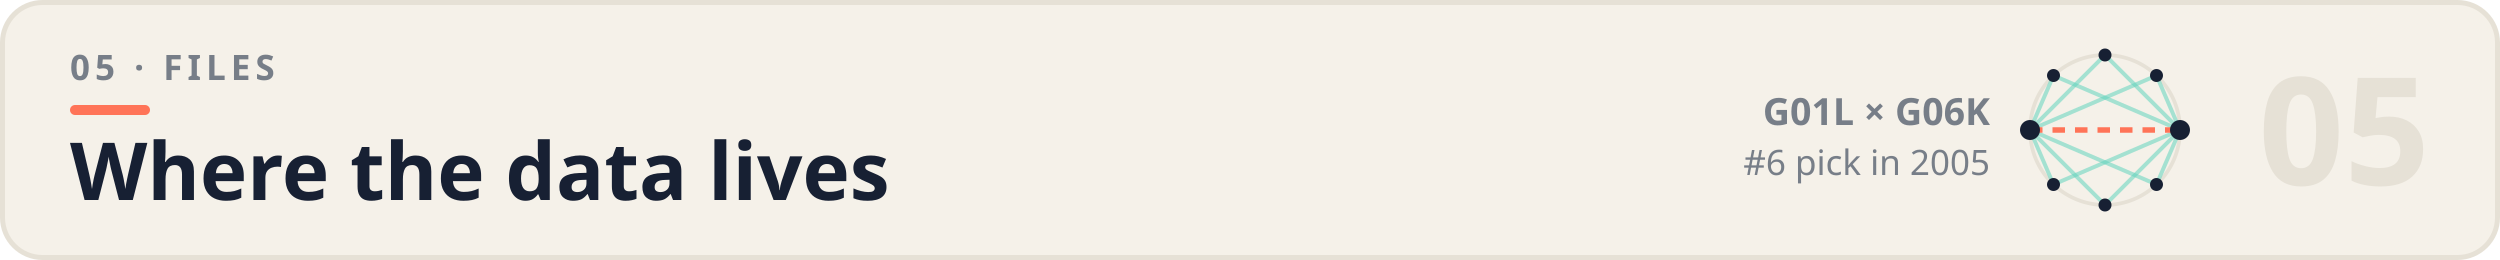
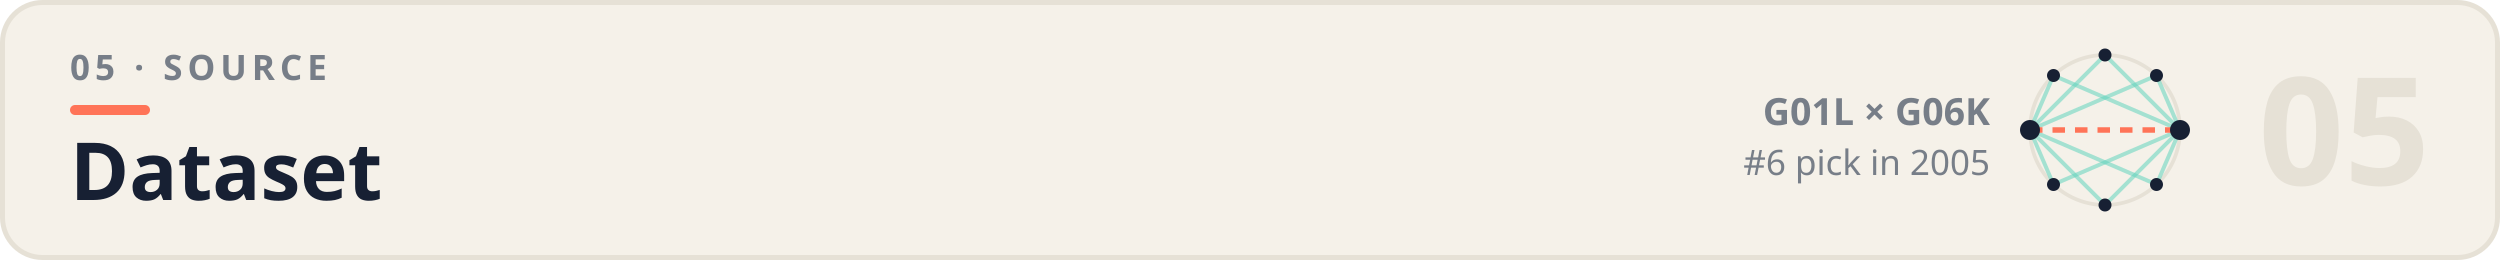
- <svg xmlns="http://www.w3.org/2000/svg" viewBox="0 0 1000 104" width="100%" role="img" aria-label="05. Where the data lives (drawn: G01L and G06K, the graph's #6 pick in 2005)">
+ <svg xmlns="http://www.w3.org/2000/svg" viewBox="0 0 1000 104" width="100%" role="img" aria-label="05. Dataset (drawn: G01L and G06K, the graph's #6 pick in 2005)">
  <rect x="1" y="1" width="998" height="102" rx="16" fill="#F5F1E9" stroke="#E6E1D6" stroke-width="2" />
-   <text x="28" y="32" text-anchor="start" font-size="14" font-weight="600" letter-spacing="2" fill="#777E88" font-family="system-ui, -apple-system, 'Segoe UI', 'Noto Sans', Helvetica, Arial, sans-serif">05  ·  FILES</text>
+   <text x="28" y="32" text-anchor="start" font-size="14" font-weight="600" letter-spacing="2" fill="#777E88" font-family="system-ui, -apple-system, 'Segoe UI', 'Noto Sans', Helvetica, Arial, sans-serif">05  ·  SOURCE</text>
  <rect x="28" y="42" width="32" height="4" rx="2" fill="#FF7458" />
-   <text x="28" y="80" font-size="32" font-weight="700" fill="#172033" font-family="system-ui, -apple-system, 'Segoe UI', 'Noto Sans', Helvetica, Arial, sans-serif">Where the data lives</text>
+   <text x="28" y="80" font-size="32" font-weight="700" fill="#172033" font-family="system-ui, -apple-system, 'Segoe UI', 'Noto Sans', Helvetica, Arial, sans-serif">Dataset</text>
  <text x="796" y="50.0" text-anchor="end" font-size="15" font-weight="700" fill="#777E88" font-family="system-ui, -apple-system, 'Segoe UI', 'Noto Sans', Helvetica, Arial, sans-serif">G01L × G06K</text>
  <text x="796" y="70.0" text-anchor="end" font-size="14" fill="#777E88" font-family="system-ui, -apple-system, 'Segoe UI', 'Noto Sans', Helvetica, Arial, sans-serif">#6 pick in 2005</text>
  <circle cx="842" cy="52.0" r="30" fill="none" stroke="#E6E1D6" stroke-width="1.5" />
  <line x1="812.0" y1="52.0" x2="821.4" y2="30.2" stroke="#63D3BE" stroke-width="1.6" stroke-opacity="0.55" />
  <line x1="872.0" y1="52.0" x2="821.4" y2="30.2" stroke="#63D3BE" stroke-width="1.6" stroke-opacity="0.55" />
  <line x1="812.0" y1="52.0" x2="842.0" y2="22.0" stroke="#63D3BE" stroke-width="1.6" stroke-opacity="0.55" />
  <line x1="872.0" y1="52.0" x2="842.0" y2="22.0" stroke="#63D3BE" stroke-width="1.6" stroke-opacity="0.55" />
  <line x1="812.0" y1="52.0" x2="862.6" y2="30.2" stroke="#63D3BE" stroke-width="1.6" stroke-opacity="0.55" />
  <line x1="872.0" y1="52.0" x2="862.6" y2="30.2" stroke="#63D3BE" stroke-width="1.6" stroke-opacity="0.55" />
  <line x1="812.0" y1="52.0" x2="821.4" y2="73.8" stroke="#63D3BE" stroke-width="1.6" stroke-opacity="0.55" />
  <line x1="872.0" y1="52.0" x2="821.4" y2="73.8" stroke="#63D3BE" stroke-width="1.6" stroke-opacity="0.55" />
  <line x1="812.0" y1="52.0" x2="842.0" y2="82.0" stroke="#63D3BE" stroke-width="1.6" stroke-opacity="0.55" />
  <line x1="872.0" y1="52.0" x2="842.0" y2="82.0" stroke="#63D3BE" stroke-width="1.6" stroke-opacity="0.55" />
  <line x1="812.0" y1="52.0" x2="862.6" y2="73.8" stroke="#63D3BE" stroke-width="1.6" stroke-opacity="0.55" />
  <line x1="872.0" y1="52.0" x2="862.6" y2="73.8" stroke="#63D3BE" stroke-width="1.6" stroke-opacity="0.55" />
  <line x1="812" y1="52.0" x2="872" y2="52.0" stroke="#FF7458" stroke-width="2.2" stroke-dasharray="5 4" />
  <circle cx="821.4" cy="30.2" r="2.6" fill="#172033" />
  <circle cx="842.0" cy="22.0" r="2.6" fill="#172033" />
  <circle cx="862.6" cy="30.2" r="2.6" fill="#172033" />
  <circle cx="821.4" cy="73.8" r="2.6" fill="#172033" />
  <circle cx="842.0" cy="82.0" r="2.6" fill="#172033" />
  <circle cx="862.6" cy="73.8" r="2.6" fill="#172033" />
  <circle cx="812" cy="52.0" r="4" fill="#172033" />
  <circle cx="872" cy="52.0" r="4" fill="#172033" />
  <text x="972" y="74.0" text-anchor="end" font-size="60" font-weight="700" fill="#E6E1D6" font-family="system-ui, -apple-system, 'Segoe UI', 'Noto Sans', Helvetica, Arial, sans-serif">05</text>
</svg>
